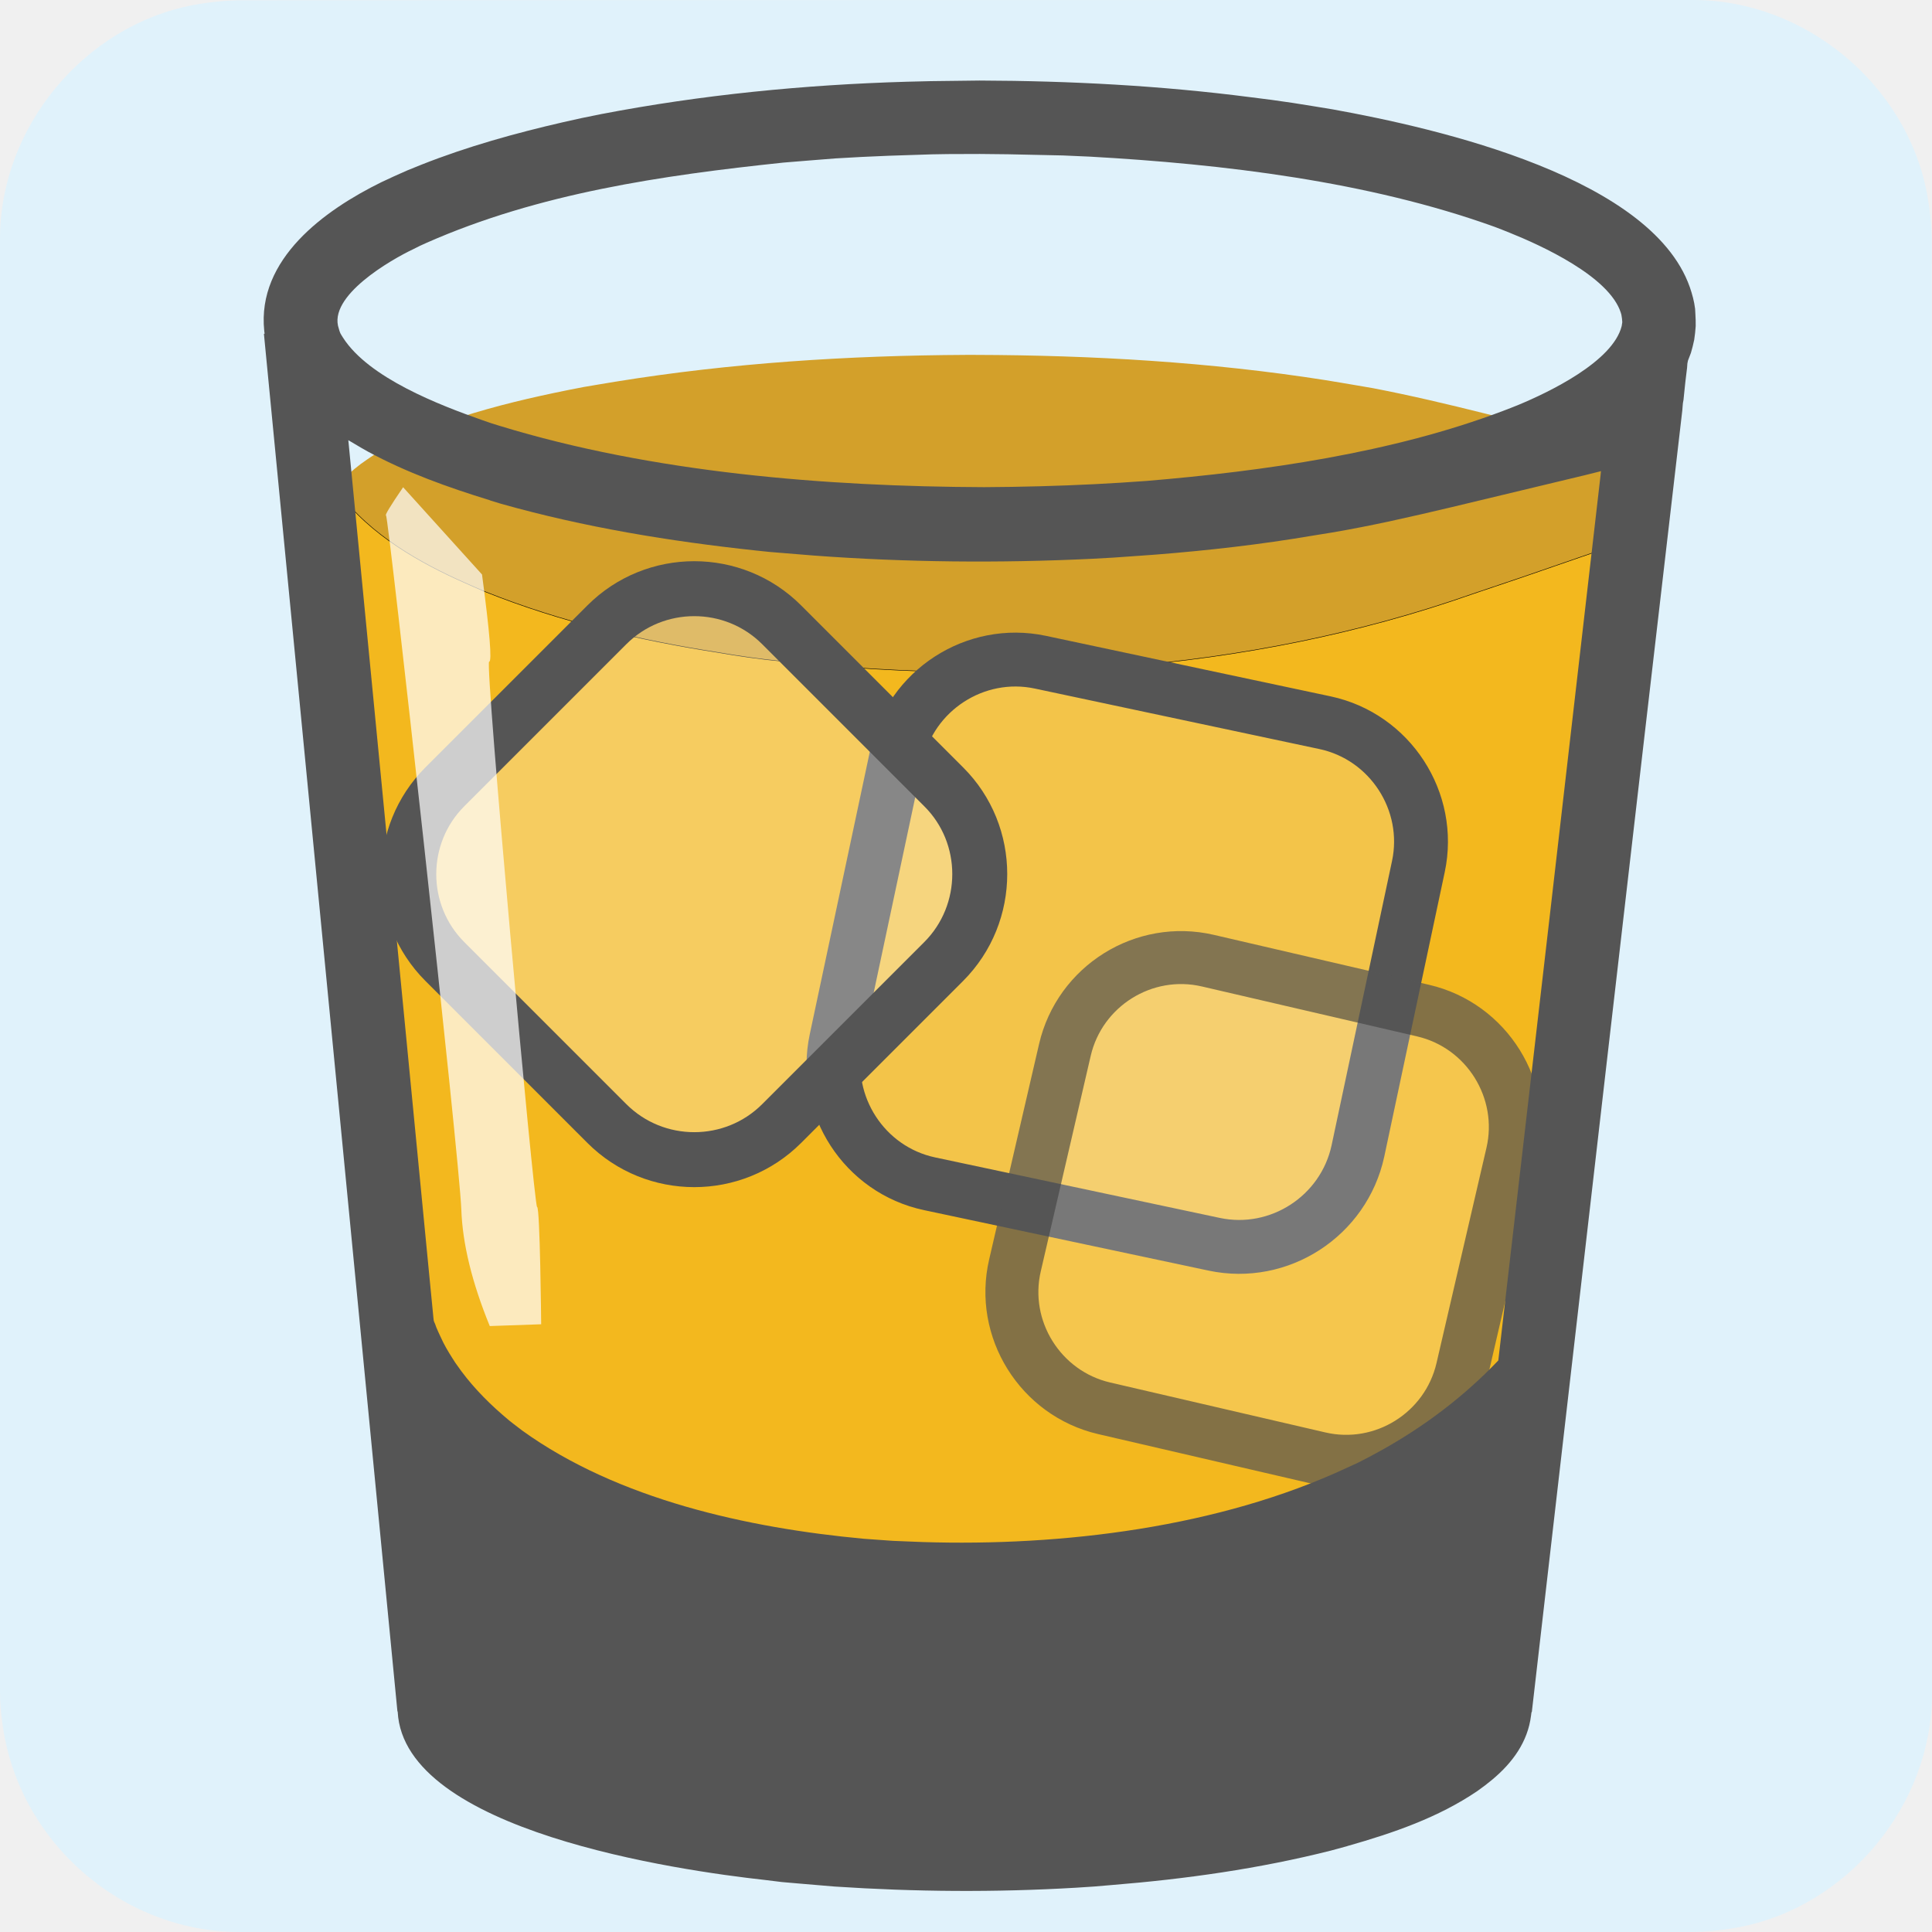
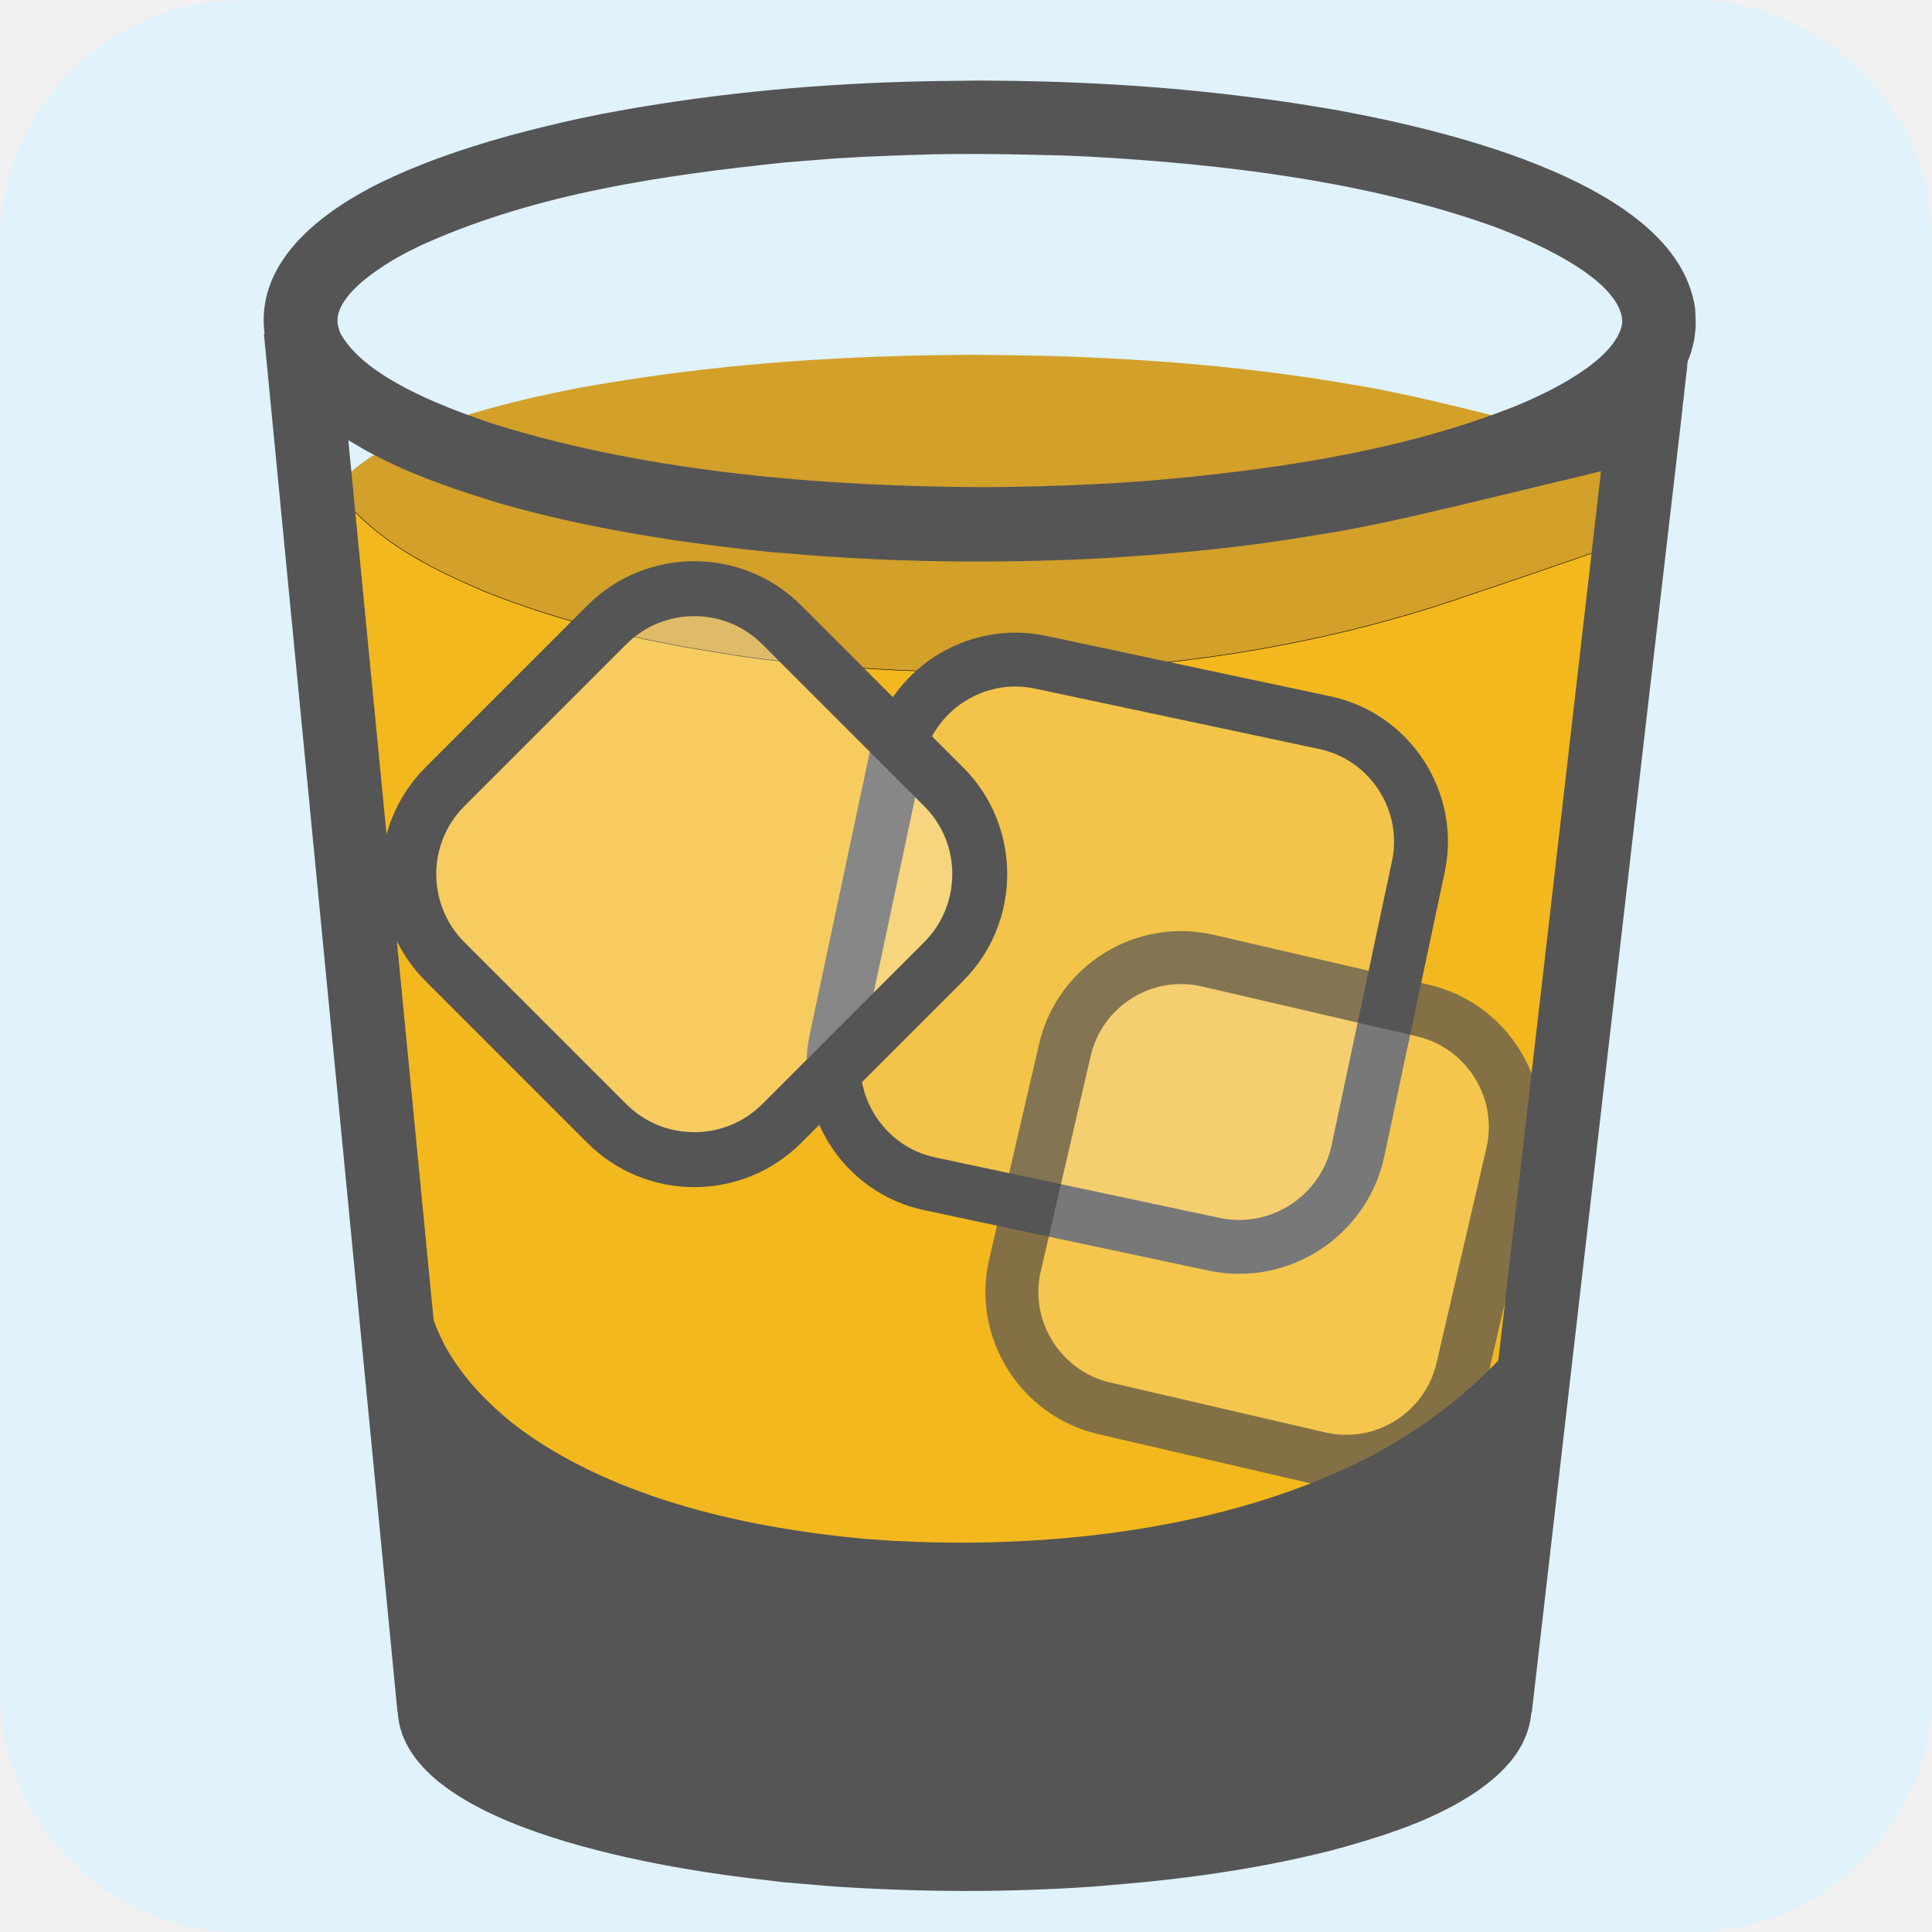
- <svg xmlns="http://www.w3.org/2000/svg" viewBox="0 0 650 650" overflow="hidden" preserveAspectRatio="xMidYMid meet" id="eaf-12523-0">
+ <svg xmlns="http://www.w3.org/2000/svg" viewBox="0 0 650 650" overflow="hidden" preserveAspectRatio="xMidYMid meet" id="eaf-51a5-0">
  <defs>
-     <clipPath id="eaf-12523-1">
+     <clipPath id="eaf-51a5-1">
      <rect x="0" y="0" width="650" height="650" />
    </clipPath>
-     <style>#eaf-12523-0 * {animation: 9000ms linear infinite normal both running;offset-rotate:0deg}@keyframes eaf-12523-2{0%,100%{transform:none;offset-path:path("m329.85 172.688l0 297.121l0 0l0 -297.121l0 0")}}@keyframes eaf-12523-3{0%{offset-distance:0%;animation-timing-function:ease-in-out}55.56%{offset-distance:50%}67.41%{offset-distance:50%;animation-timing-function:ease-in-out}72.97%,100%{offset-distance:100%}}@keyframes eaf-12523-4{0%{transform:scale(0.9681,1);animation-timing-function:ease-in-out}23.7%{transform:scale(0.9846,1);animation-timing-function:ease-in-out}45.92%{transform:scale(0.8337,1);animation-timing-function:ease-in-out}55.56%{transform:scale(0.8642,1)}69.63%{transform:scale(0.8642,1);animation-timing-function:ease-in-out}72.97%{transform:scale(0.9703,1);animation-timing-function:ease-in-out}100%{transform:scale(0.9681,1)}}@keyframes eaf-12523-5{0%,100%{transform:translate(-329.85px,-172.6884px)}}@keyframes eaf-12523-6{0%,100%{transform:translate(329.4px,532.8px)}}@keyframes eaf-12523-7{0%{transform:scale(1,1);animation-timing-function:ease-in-out}55.56%{transform:scale(0.8701,0.1601)}67.41%{transform:scale(0.8701,0.1601);animation-timing-function:ease-in-out}72.97%,100%{transform:scale(1,1)}}@keyframes eaf-12523-8{0%,100%{transform:translate(-329.4px,-532.8px)}}@keyframes eaf-12523-9{0%,100%{transform:none;offset-path:path("m379.25 320.7l-98.25 -25.685l-41.962 16.452l80.47 96.895l16.99 9.919l0 0l42.752 -97.581l-71.2 -17.8l71.2 17.8")}}@keyframes eaf-12523-10{0%{offset-distance:0%;animation-timing-function:ease-in-out}13.33%{offset-distance:18.614%;animation-timing-function:ease-in-out}24.44%{offset-distance:26.875%;animation-timing-function:ease-in-out}62.96%{offset-distance:49.962%;animation-timing-function:ease-in-out}64.81%{offset-distance:53.568%}67.78%{offset-distance:53.568%;animation-timing-function:ease-in-out}74.81%{offset-distance:73.096%;animation-timing-function:ease-in-out}88.52%{offset-distance:86.548%}100%{offset-distance:100%}}@keyframes eaf-12523-11{0%{transform:rotate(12deg);animation-timing-function:ease-in-out}17.03%{transform:rotate(-12deg)}58.51%{transform:rotate(-12deg);animation-timing-function:ease-in-out}62.96%{transform:rotate(-28deg);animation-timing-function:ease-in-out}64.81%{transform:rotate(-1deg)}67.78%{transform:rotate(-1deg);animation-timing-function:ease-in-out}74.81%{transform:rotate(12deg);animation-timing-function:ease-in-out}88.14%{transform:rotate(-29deg)}100%{transform:rotate(12deg)}}@keyframes eaf-12523-12{0%,100%{transform:translate(-0.05px,47.1px)}}@keyframes eaf-12523-13{0%,100%{transform:none;offset-path:path("m233.579 294.105l15.705 101.945l62.764 31.42l-35.386 -4.741l-1.861 6.07l-31.358 -26.032l-9.863 -108.663")}}@keyframes eaf-12523-14{0%{offset-distance:0%;animation-timing-function:ease-in-out}10%{offset-distance:28.24%;animation-timing-function:ease-in-out}15.19%{offset-distance:47.457%;animation-timing-function:ease-in-out}22.22%{offset-distance:57.231%;animation-timing-function:ease-in-out}38.52%{offset-distance:58.97%;animation-timing-function:ease-in-out}64.44%{offset-distance:70.128%;animation-timing-function:ease-in-out}77.78%,100%{offset-distance:100%}}@keyframes eaf-12523-15{0%{transform:rotate(0);animation-timing-function:ease-in-out}10%{transform:rotate(-43deg)}32.97%{transform:rotate(-43deg);animation-timing-function:ease-in-out}38.52%{transform:rotate(-32deg);animation-timing-function:ease-in-out}77.78%{transform:rotate(0);animation-timing-function:ease-in-out}100%{transform:rotate(180deg)}}@keyframes eaf-12523-16{0%,100%{transform:translate(8.7px,30.9px)}}@keyframes eaf-12523-17{0%,100%{transform:none;offset-path:path("m425.129 406.905l-19.138 -50.364l-11.33 54.503l27.127 -63.626l3.341 59.487")}}@keyframes eaf-12523-18{0%{offset-distance:0%;animation-timing-function:ease-in-out}5.19%{offset-distance:22.61%;animation-timing-function:ease-in-out}19.63%{offset-distance:45.971%;animation-timing-function:ease-in-out}24.44%{offset-distance:74.997%;animation-timing-function:ease-in-out}77.78%,100%{offset-distance:100%}}@keyframes eaf-12523-19{0%{transform:rotate(0);animation-timing-function:ease-in-out}5.19%{transform:rotate(31deg);animation-timing-function:ease-in-out}19.63%{transform:rotate(9deg);animation-timing-function:ease-in-out}77.78%{transform:rotate(0);animation-timing-function:ease-in-out}87.41%{transform:rotate(47deg);animation-timing-function:ease-in-out}100%{transform:rotate(0)}}@keyframes eaf-12523-20{0%,100%{transform:translate(-182.85px,-81.9px)}}</style>
+     <style>#eaf-51a5-0 * {animation: 9000ms linear infinite normal both running;offset-rotate:0deg}@keyframes eaf-51a5-2{0%,100%{transform:none;offset-path:path("m329.85 172.688l0 297.121l0 0l0 -297.121l0 0")}}@keyframes eaf-51a5-3{0%{offset-distance:0%;animation-timing-function:ease-in-out}55.56%{offset-distance:50%}67.41%{offset-distance:50%;animation-timing-function:ease-in-out}72.97%,100%{offset-distance:100%}}@keyframes eaf-51a5-4{0%{transform:scale(0.9681,1);animation-timing-function:ease-in-out}23.7%{transform:scale(0.9846,1);animation-timing-function:ease-in-out}45.92%{transform:scale(0.8337,1);animation-timing-function:ease-in-out}55.56%{transform:scale(0.8642,1)}69.63%{transform:scale(0.8642,1);animation-timing-function:ease-in-out}72.97%{transform:scale(0.9703,1);animation-timing-function:ease-in-out}100%{transform:scale(0.9681,1)}}@keyframes eaf-51a5-5{0%,100%{transform:translate(-329.85px,-172.6884px)}}@keyframes eaf-51a5-6{0%,100%{transform:translate(329.4px,532.8px)}}@keyframes eaf-51a5-7{0%{transform:scale(1,1);animation-timing-function:ease-in-out}55.56%{transform:scale(0.8701,0.1601)}67.41%{transform:scale(0.8701,0.1601);animation-timing-function:ease-in-out}72.97%,100%{transform:scale(1,1)}}@keyframes eaf-51a5-8{0%,100%{transform:translate(-329.4px,-532.8px)}}@keyframes eaf-51a5-9{0%,100%{transform:none;offset-path:path("m379.25 320.7l-98.25 -25.685l-41.962 16.452l80.47 96.895l16.99 9.919l0 0l42.752 -97.581l-71.2 -17.8l71.2 17.8")}}@keyframes eaf-51a5-10{0%{offset-distance:0%;animation-timing-function:ease-in-out}13.33%{offset-distance:18.614%;animation-timing-function:ease-in-out}24.44%{offset-distance:26.875%;animation-timing-function:ease-in-out}62.96%{offset-distance:49.962%;animation-timing-function:ease-in-out}64.81%{offset-distance:53.568%}67.78%{offset-distance:53.568%;animation-timing-function:ease-in-out}74.81%{offset-distance:73.096%;animation-timing-function:ease-in-out}88.52%{offset-distance:86.548%}100%{offset-distance:100%}}@keyframes eaf-51a5-11{0%{transform:rotate(12deg);animation-timing-function:ease-in-out}17.03%{transform:rotate(-12deg)}58.51%{transform:rotate(-12deg);animation-timing-function:ease-in-out}62.96%{transform:rotate(-28deg);animation-timing-function:ease-in-out}64.81%{transform:rotate(-1deg)}67.78%{transform:rotate(-1deg);animation-timing-function:ease-in-out}74.81%{transform:rotate(12deg);animation-timing-function:ease-in-out}88.14%{transform:rotate(-29deg)}100%{transform:rotate(12deg)}}@keyframes eaf-51a5-12{0%,100%{transform:translate(-0.05px,47.1px)}}@keyframes eaf-51a5-13{0%,100%{transform:none;offset-path:path("m233.579 294.105l15.705 101.945l62.764 31.42l-35.386 -4.741l-1.861 6.07l-31.358 -26.032l-9.863 -108.663")}}@keyframes eaf-51a5-14{0%{offset-distance:0%;animation-timing-function:ease-in-out}10%{offset-distance:28.24%;animation-timing-function:ease-in-out}15.19%{offset-distance:47.457%;animation-timing-function:ease-in-out}22.22%{offset-distance:57.231%;animation-timing-function:ease-in-out}38.52%{offset-distance:58.97%;animation-timing-function:ease-in-out}64.44%{offset-distance:70.128%;animation-timing-function:ease-in-out}77.78%,100%{offset-distance:100%}}@keyframes eaf-51a5-15{0%{transform:rotate(0);animation-timing-function:ease-in-out}10%{transform:rotate(-43deg)}32.97%{transform:rotate(-43deg);animation-timing-function:ease-in-out}38.52%{transform:rotate(-32deg);animation-timing-function:ease-in-out}77.78%{transform:rotate(0);animation-timing-function:ease-in-out}100%{transform:rotate(180deg)}}@keyframes eaf-51a5-16{0%,100%{transform:translate(8.7px,30.9px)}}@keyframes eaf-51a5-17{0%,100%{transform:none;offset-path:path("m425.129 406.905l-19.138 -50.364l-11.33 54.503l27.127 -63.626l3.341 59.487")}}@keyframes eaf-51a5-18{0%{offset-distance:0%;animation-timing-function:ease-in-out}5.19%{offset-distance:22.61%;animation-timing-function:ease-in-out}19.63%{offset-distance:45.971%;animation-timing-function:ease-in-out}24.44%{offset-distance:74.997%;animation-timing-function:ease-in-out}77.78%,100%{offset-distance:100%}}@keyframes eaf-51a5-19{0%{transform:rotate(0);animation-timing-function:ease-in-out}5.19%{transform:rotate(31deg);animation-timing-function:ease-in-out}19.63%{transform:rotate(9deg);animation-timing-function:ease-in-out}77.78%{transform:rotate(0);animation-timing-function:ease-in-out}87.41%{transform:rotate(47deg);animation-timing-function:ease-in-out}100%{transform:rotate(0)}}@keyframes eaf-51a5-20{0%,100%{transform:translate(-182.85px,-81.9px)}}</style>
  </defs>
-   <g clip-path="url('#eaf-12523-1')" style="isolation: isolate;">
+   <g clip-path="url('#eaf-51a5-1')" style="isolation: isolate;">
    <g>
      <path fill="#e0f2fb" d="m650 325.1c0 81.6 0 163.1 0 244.7c0 37.4 -28.2 71.6 -65 78.6c-5.5 1 -11.1 1.6 -16.6 1.6c-162.6 0 -325.2 0 -487.7 0c-39.9 0 -74.7 -30.6 -79.9 -70.2c-0.5 -3.5 -0.8 -7 -0.8 -10.6c0 -163 0 -326 0 -488.9c0 -37.4 28.2 -71.6 65 -78.6c5.4 -1 11.1 -1.6 16.6 -1.6c162.7 -0.1 325.4 -0.1 488.1 -0.1c37.4 0 71.6 28.2 78.6 65c1 5.4 1.6 11.1 1.6 16.6c0.1 81.2 0.1 162.3 0.1 243.5l0 0z" />
-       <path fill="#d3a02a" d="m107.3 162.9l1.5 15l0.6 5.7l0.1 0.9l0.1 0.4l0 0.1l0.1 0.1l0 0.1l1.7 1.5l1.9 1.6l2.1 1.5l2.2 1.4l2.4 1.5l2.6 1.4c8.4 4.5 17.5 7.8 26.7 10.7l4 1.3l4.2 1.2l4.3 1.1c33.8 8.8 69.8 13.1 104.8 15.5l6.5 0.4l6.6 0.4l6.6 0.3l6.7 0.3c29.4 1.1 59.2 0.9 88.6 -0.9l6.5 -0.4l6.4 -0.4l6.3 -0.5c15.8 -1.3 31.3 -3 47 -5.3l5.4 -0.9l5.3 -0.9c27.6 -4.7 55 -11.5 82.4 -17.4l4.8 -1.1l0.6 -0.1l0.3 -0.1l0.1 -0.1l0 -0.3l0.1 -0.4l0.5 -3.8l0.9 -7.6l3.7 -30.4l0.5 -3.8l0 -0.1l-0.1 -0.1l-0.2 0l-0.3 -0.1l-0.6 -0.2l-2.4 -0.6l-4.7 -1.2c-26 -6.1 -51.5 -13.1 -77.8 -18l-5.4 -0.9l-5.5 -0.9l-5.6 -0.9c-40.1 -6.1 -81.1 -8.4 -121.7 -8.5l-3.4 0c-40.6 0.2 -81.5 2.7 -121.6 9l-5.6 0.9l-5.5 0.9l-5.3 1c-12.8 2.5 -25.2 5.3 -37.7 9.2l-4 1.3l-3.8 1.3c-8.5 3.1 -17.1 6.6 -24.5 11.6l-2.2 1.5l-2.1 1.6l-1.9 1.6l-1.6 1.6l-1.6 2l0 0z" transform="matrix(0.9681 0 0 1 10.5231 0)" style="animation-name: eaf-12523-2, eaf-12523-3, eaf-12523-4, eaf-12523-5; animation-composition: replace, add, add, add;" />
-       <path fill="#f3b81e" stroke="#000" stroke-width="0.158" stroke-linecap="round" stroke-linejoin="round" d="m545.7 182.6l-12.9 161.8l-6.5 80.9l-1.6 20.3l-0.9 10.1l-0.4 5.1l-0.2 2.5l-0.1 1.3l-0.1 0.6l-0.3 0.5l-4.5 6.5l-4.6 6.3l-4.8 6.1l-5 5.8l-5.2 5.6c-14.9 15.5 -31.1 27.6 -48.3 36.8l-6.9 3.6l-7.1 3.3l-7.3 3.1c-53.5 21.6 -115.1 24.7 -169.8 11.5l-7.9 -2.1l-7.7 -2.3l-7.6 -2.6l-7.4 -2.8c-25.4 -10.2 -50.5 -25 -70.9 -49.7l-2.3 -2.9l-2.2 -2.9l-2.2 -3c-5.4 -7.8 -10.3 -16.9 -14.1 -26.5l-1.4 -3.6l-1.3 -3.7l-1.2 -3.7l-1 -3.8l-0.1 -0.6l-0.1 -0.6l-0.1 -1.2l-0.2 -2.6l-0.3 -4.9l-0.7 -10.1l-1.3 -20l-2.7 -40l-10.7 -160.2l-2.6 -40l-0.1 -0.2l0.1 0.1l0 0.1l0.1 0.1l0.1 0.3l0.4 0.5c10.5 14.7 28.5 24.4 42.2 30.5l3.6 1.6l3.7 1.6c25.5 10.2 51.9 16.3 78.2 20.4l5.4 0.9l5.4 0.8l5.4 0.7c78.4 8.9 161.1 4.9 237.8 -22.1l16.6 -5.6l33.6 -11.6l0 0z" style="animation-name: eaf-12523-6, eaf-12523-7, eaf-12523-8; animation-composition: replace, add, add;" />
-       <g transform="matrix(0.9781 0.2079 -0.2079 0.9781 369.4084 366.7603)" style="animation-name: eaf-12523-9, eaf-12523-10, eaf-12523-11, eaf-12523-12; animation-composition: replace, add, add, add;">
+       <path fill="#d3a02a" d="m107.3 162.9l1.5 15l0.6 5.7l0.1 0.9l0.1 0.4l0 0.1l0.1 0.1l0 0.1l1.7 1.5l1.9 1.6l2.1 1.5l2.2 1.4l2.4 1.5l2.6 1.4c8.4 4.5 17.5 7.8 26.7 10.7l4 1.3l4.2 1.2l4.3 1.1c33.8 8.8 69.8 13.1 104.8 15.5l6.5 0.4l6.6 0.4l6.6 0.3l6.7 0.3c29.4 1.1 59.2 0.9 88.6 -0.9l6.5 -0.4l6.4 -0.4l6.3 -0.5c15.8 -1.3 31.3 -3 47 -5.3l5.4 -0.9l5.3 -0.9c27.6 -4.7 55 -11.5 82.4 -17.4l4.8 -1.1l0.6 -0.1l0.3 -0.1l0.1 -0.1l0 -0.3l0.1 -0.4l0.5 -3.8l0.9 -7.6l3.7 -30.4l0.5 -3.8l0 -0.1l-0.1 -0.1l-0.2 0l-0.3 -0.1l-0.6 -0.2l-2.4 -0.6l-4.7 -1.2c-26 -6.1 -51.5 -13.1 -77.8 -18l-5.4 -0.9l-5.5 -0.9l-5.6 -0.9c-40.1 -6.1 -81.1 -8.4 -121.7 -8.5l-3.4 0c-40.6 0.2 -81.5 2.7 -121.6 9l-5.6 0.9l-5.5 0.9l-5.3 1c-12.8 2.5 -25.2 5.3 -37.7 9.2l-4 1.3l-3.8 1.3c-8.5 3.1 -17.1 6.6 -24.5 11.6l-2.2 1.5l-2.1 1.6l-1.9 1.6l-1.6 1.6l-1.6 2l0 0z" transform="matrix(0.9681 0 0 1 10.5231 0)" style="animation-name: eaf-51a5-2, eaf-51a5-3, eaf-51a5-4, eaf-51a5-5; animation-composition: replace, add, add, add;" />
+       <path fill="#f3b81e" stroke="#000" stroke-width="0.158" stroke-linecap="round" stroke-linejoin="round" d="m545.7 182.6l-12.9 161.8l-6.5 80.9l-1.6 20.3l-0.9 10.1l-0.4 5.1l-0.2 2.5l-0.1 1.3l-0.1 0.6l-0.3 0.5l-4.5 6.5l-4.6 6.3l-4.8 6.1l-5 5.8l-5.2 5.6c-14.9 15.5 -31.1 27.6 -48.3 36.8l-6.9 3.6l-7.1 3.3l-7.3 3.1c-53.5 21.6 -115.1 24.7 -169.8 11.5l-7.9 -2.1l-7.7 -2.3l-7.6 -2.6l-7.4 -2.8c-25.4 -10.2 -50.5 -25 -70.9 -49.7l-2.3 -2.9l-2.2 -2.9l-2.2 -3c-5.4 -7.8 -10.3 -16.9 -14.1 -26.5l-1.4 -3.6l-1.3 -3.7l-1.2 -3.7l-1 -3.8l-0.1 -0.6l-0.1 -0.6l-0.1 -1.2l-0.2 -2.6l-0.3 -4.9l-0.7 -10.1l-1.3 -20l-2.7 -40l-10.7 -160.2l-2.6 -40l-0.1 -0.2l0.1 0.1l0 0.1l0.1 0.1l0.1 0.3l0.4 0.5c10.5 14.7 28.5 24.4 42.2 30.5l3.6 1.6l3.7 1.6c25.5 10.2 51.9 16.3 78.2 20.4l5.4 0.9l5.4 0.8l5.4 0.7c78.4 8.9 161.1 4.9 237.8 -22.1l16.6 -5.6l33.6 -11.6l0 0z" style="animation-name: eaf-51a5-6, eaf-51a5-7, eaf-51a5-8; animation-composition: replace, add, add;" />
+       <g transform="matrix(0.9781 0.2079 -0.2079 0.9781 369.4084 366.7603)" style="animation-name: eaf-51a5-9, eaf-51a5-10, eaf-51a5-11, eaf-51a5-12; animation-composition: replace, add, add, add;">
        <g>
          <path fill="#f8f8f8" fill-opacity="0.2" stroke="#555" stroke-width="18.125" stroke-linecap="round" stroke-linejoin="round" d="m49 42.6l-97.9 0c-22.4 0 -40.8 -18.4 -40.8 -40.8l0 -97.8c0 -22.4 18.4 -40.8 40.8 -40.8l97.9 0c22.4 0 40.8 18.4 40.8 40.8l0 97.9c-0.1 22.4 -18.4 40.7 -40.8 40.7z" />
        </g>
      </g>
-       <g transform="translate(242.2788 325.005)" style="animation-name: eaf-12523-13, eaf-12523-14, eaf-12523-15, eaf-12523-16; animation-composition: replace, add, add, add;">
+       <g transform="translate(242.2788 325.005)" style="animation-name: eaf-51a5-13, eaf-51a5-14, eaf-51a5-15, eaf-51a5-16; animation-composition: replace, add, add, add;">
        <path fill="#fafafa" fill-opacity="0.3" stroke="#555" stroke-width="18.488" stroke-linecap="round" stroke-linejoin="round" d="m75.2 -1.5l-54.5 54.5c-16.2 16.2 -42.6 16.2 -58.8 0l-54.5 -54.5c-16.2 -16.2 -16.2 -42.6 0 -58.8l54.5 -54.5c16.2 -16.2 42.6 -16.2 58.8 0l54.5 54.5c16.2 16.1 16.2 42.6 0 58.8z" />
      </g>
-       <g transform="translate(242.2787 325.005)" opacity="0.71" style="animation-name: eaf-12523-17, eaf-12523-18, eaf-12523-19, eaf-12523-20; animation-composition: replace, add, add, add;">
+       <g transform="translate(242.2787 325.005)" opacity="0.71" style="animation-name: eaf-51a5-17, eaf-51a5-18, eaf-51a5-19, eaf-51a5-20; animation-composition: replace, add, add, add;">
        <path fill="#fafafa" fill-opacity="0.3" stroke="#555" stroke-width="17.823" stroke-linecap="round" stroke-linejoin="round" d="m266.5 63.2l-16.8 72.4c-5 21.5 -26.6 35 -48.1 30l-72.4 -16.8c-21.5 -5 -35 -26.7 -30 -48.1l16.8 -72.5c5 -21.5 26.6 -35 48.1 -30l72.4 16.8c21.5 5 35 26.7 30 48.2z" />
      </g>
      <path fill="#555" d="m570.4 105.8l-0.1 -1.9l-0.3 -1.9l-0.4 -1.8l-0.5 -1.8c-11.4 -38.6 -85.9 -55.3 -120.7 -61.6l-6.7 -1.1l-6.9 -1.1l-7 -1l-7.1 -0.9c-30.2 -3.9 -60.6 -5.5 -91.1 -5.6l-0.1 0l-8.2 0.1l-8.2 0.1l-8.1 0.2c-34.4 1 -69 4.4 -102.8 10.9l-6.4 1.3l-6.3 1.4c-16.1 3.7 -32.3 8.2 -47.7 14.3l-4.7 1.9l-4.5 2l-4.3 2c-19.1 9.4 -41.9 25.8 -39.4 50l0.1 0.8l0 0.2l-0.2 0l0 0.1c15 154.4 29.9 308.9 44.9 463.3l0 0.1l0.1 0l0 0.1c2.1 40.2 94.6 53.4 123.6 56.6l5.7 0.7l5.8 0.5l5.9 0.5l5.9 0.5c27.1 1.8 54.2 2 81.3 0.4l6.1 -0.4l5.9 -0.5c24.8 -2 49.7 -5.5 73.8 -11.6l4.4 -1.2l1.1 -0.3l0.2 -0.1l0.1 0c15.1 -4.3 30.3 -9.5 43.4 -18.4l2.6 -1.9l2.5 -2c6.7 -5.6 11.9 -12.6 13 -21.5l0.1 -0.8l0.1 -0.4l0 -0.1l0.1 0l0 -0.2c16.8 -145.7 33.6 -291.8 50.6 -437.7l0.1 -1.3l0.1 -1.1l0.2 -1.1l0.1 -1c0.3 -3.3 0.7 -6.6 1.1 -9.8l0.1 -1.4l0.1 -0.5l0.1 -0.5l0.1 -0.2l0 -0.1l0.1 -0.2l0.8 -2.1l0.6 -2.2l0.5 -2.2l0.3 -2.3l0.2 -2.3c0 -1.4 0 -2.6 -0.1 -3.9l0 0zm-31.7 52.7l-0.1 0.2l-0.1 1.1c-11.4 99.3 -22.9 198.5 -34.4 297.8l0 0.1l-0.1 0.1c-11.6 12.2 -25.2 22.4 -39.9 30.5l-3.5 1.9l-3.7 1.9l-3.7 1.7c-43 20.1 -95.9 26.5 -142.9 25l-5 -0.2l-4.9 -0.2l-9.8 -0.7c-38.9 -3.6 -82.7 -13.2 -114.9 -36.4l-3 -2.3l-1.4 -1.1c-6 -5 -11.4 -10.3 -16.1 -16.6l-1 -1.4l-1 -1.4l-0.9 -1.4c-1.6 -2.5 -2.9 -4.7 -4.1 -7.4l-0.7 -1.5l-0.7 -1.6c-0.6 -2 -0.9 -1.6 -1 -3.4l-0.2 -2.1l-0.4 -4.1l-0.8 -8.2l-1.6 -16.5l-25.6 -264.1l0 -0.1l2.2 1.3l2.2 1.3l2.3 1.3c12.9 7 26.9 12 40.9 16.3l0.2 0.1l3.6 1.1c28 7.9 56.7 12.6 85.6 15.7l4.8 0.5l9.8 0.8l4.9 0.4c31 2.3 62.6 2.6 93.7 1.1l7.2 -0.4l7.1 -0.5l7 -0.5c17.7 -1.4 35.4 -3.4 53 -6.4l3.1 -0.5l3.1 -0.5c13.6 -2.3 27.1 -5.4 40.6 -8.6l44.6 -10.7l5.6 -1.4l0.2 0l0 0l-0.2 0zm6.9 -48.8c-3 12 -24.6 22.3 -34.7 26.5l-2.5 1l-2.6 1c-37.4 14.2 -80.6 20.3 -120 23.6l-8.8 0.6l-8.9 0.5l-9.1 0.4l-9.2 0.3l-9.3 0.2l-9.4 0.1c-53.4 -0.2 -111.6 -4.9 -162.9 -20.6l-2.9 -0.9l-2.9 -1c-14.5 -5.1 -38.3 -14.2 -47 -27.8l-0.5 -0.8l-0.4 -0.7l-0.3 -0.8l-0.2 -0.7c-3.9 -11 17.7 -23.3 25.1 -26.8l2.2 -1.1l2.2 -1c37.8 -16.7 79.3 -22.7 120.1 -27l8.6 -0.7l8.8 -0.7l8.9 -0.5l9.1 -0.4l9.2 -0.3c7.1 -0.3 14.3 -0.3 21.4 -0.3l0.1 0l9.4 0.1l9.3 0.2l9.2 0.2l9.1 0.4c44.7 2.5 93.6 8.3 136.1 23.6l2.6 1l2.5 1c10.7 4.3 33.5 14.7 37.4 26.9l0.2 0.7l0.2 1.3l0.1 1.2l-0.2 1.3z" />
-       <path fill="#fff" d="m0 0c0.5 0 11.3 102.526 11.3 110.683q0 8.157 5.4 18.668q11.4 0 11.4 0c0 0 0.668 -18.668 0 -18.668c-0.668 0 -7.4 -86.871 -6.4 -86.871q1 0 -0.9 -13.9l-16.8 -14.3q-4.5 4.388 -4 4.388z" transform="matrix(1.5171 -0.053 0.0739 2.1152 129.8821 173.4195)" opacity="0.71" />
    </g>
  </g>
</svg>
